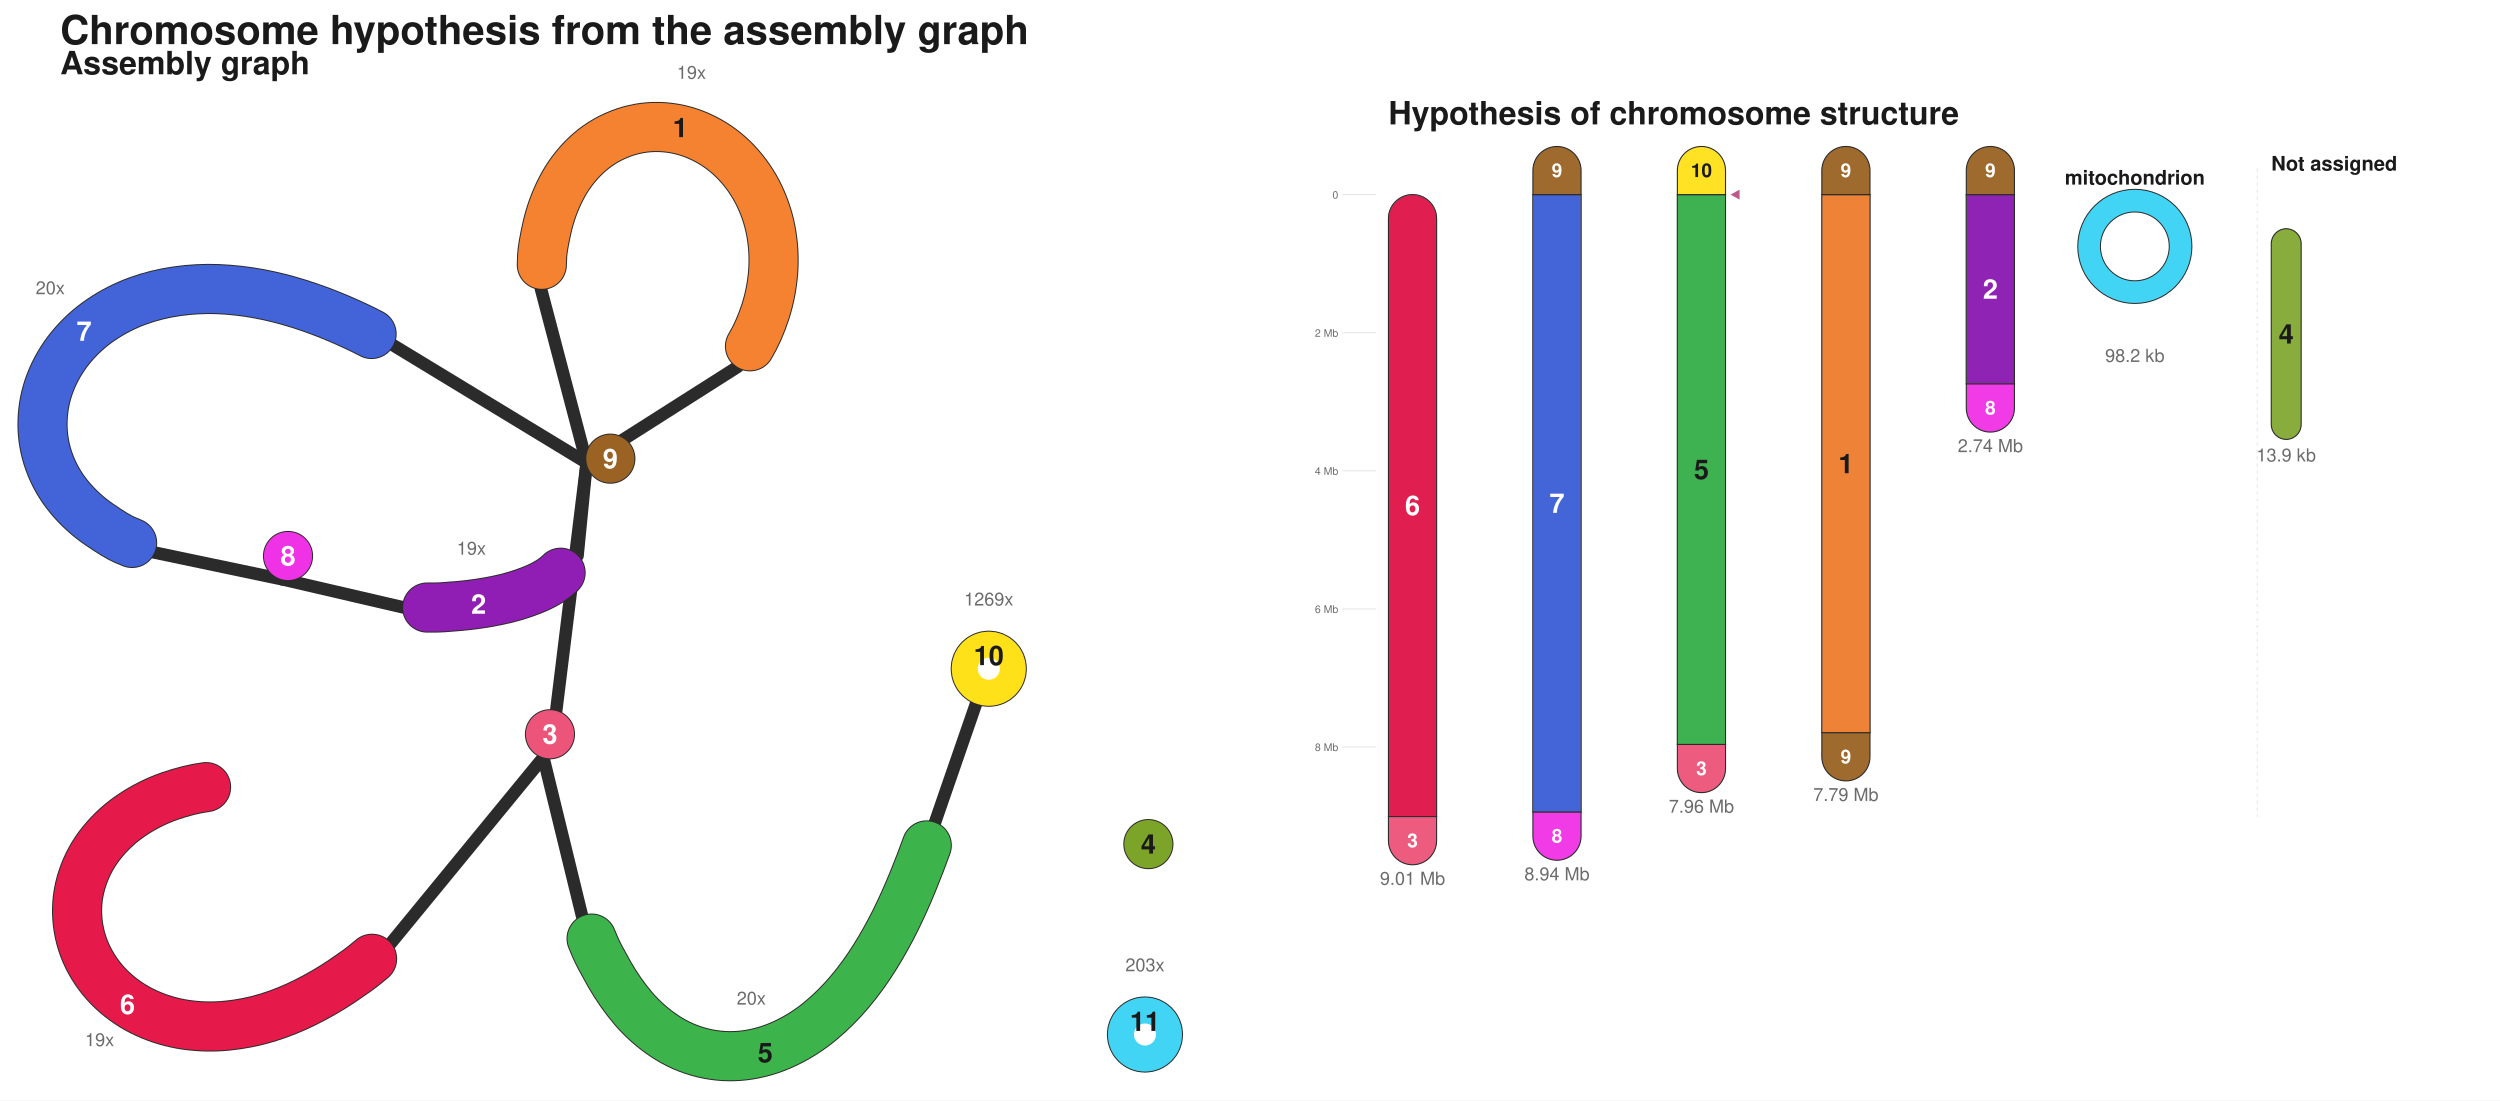
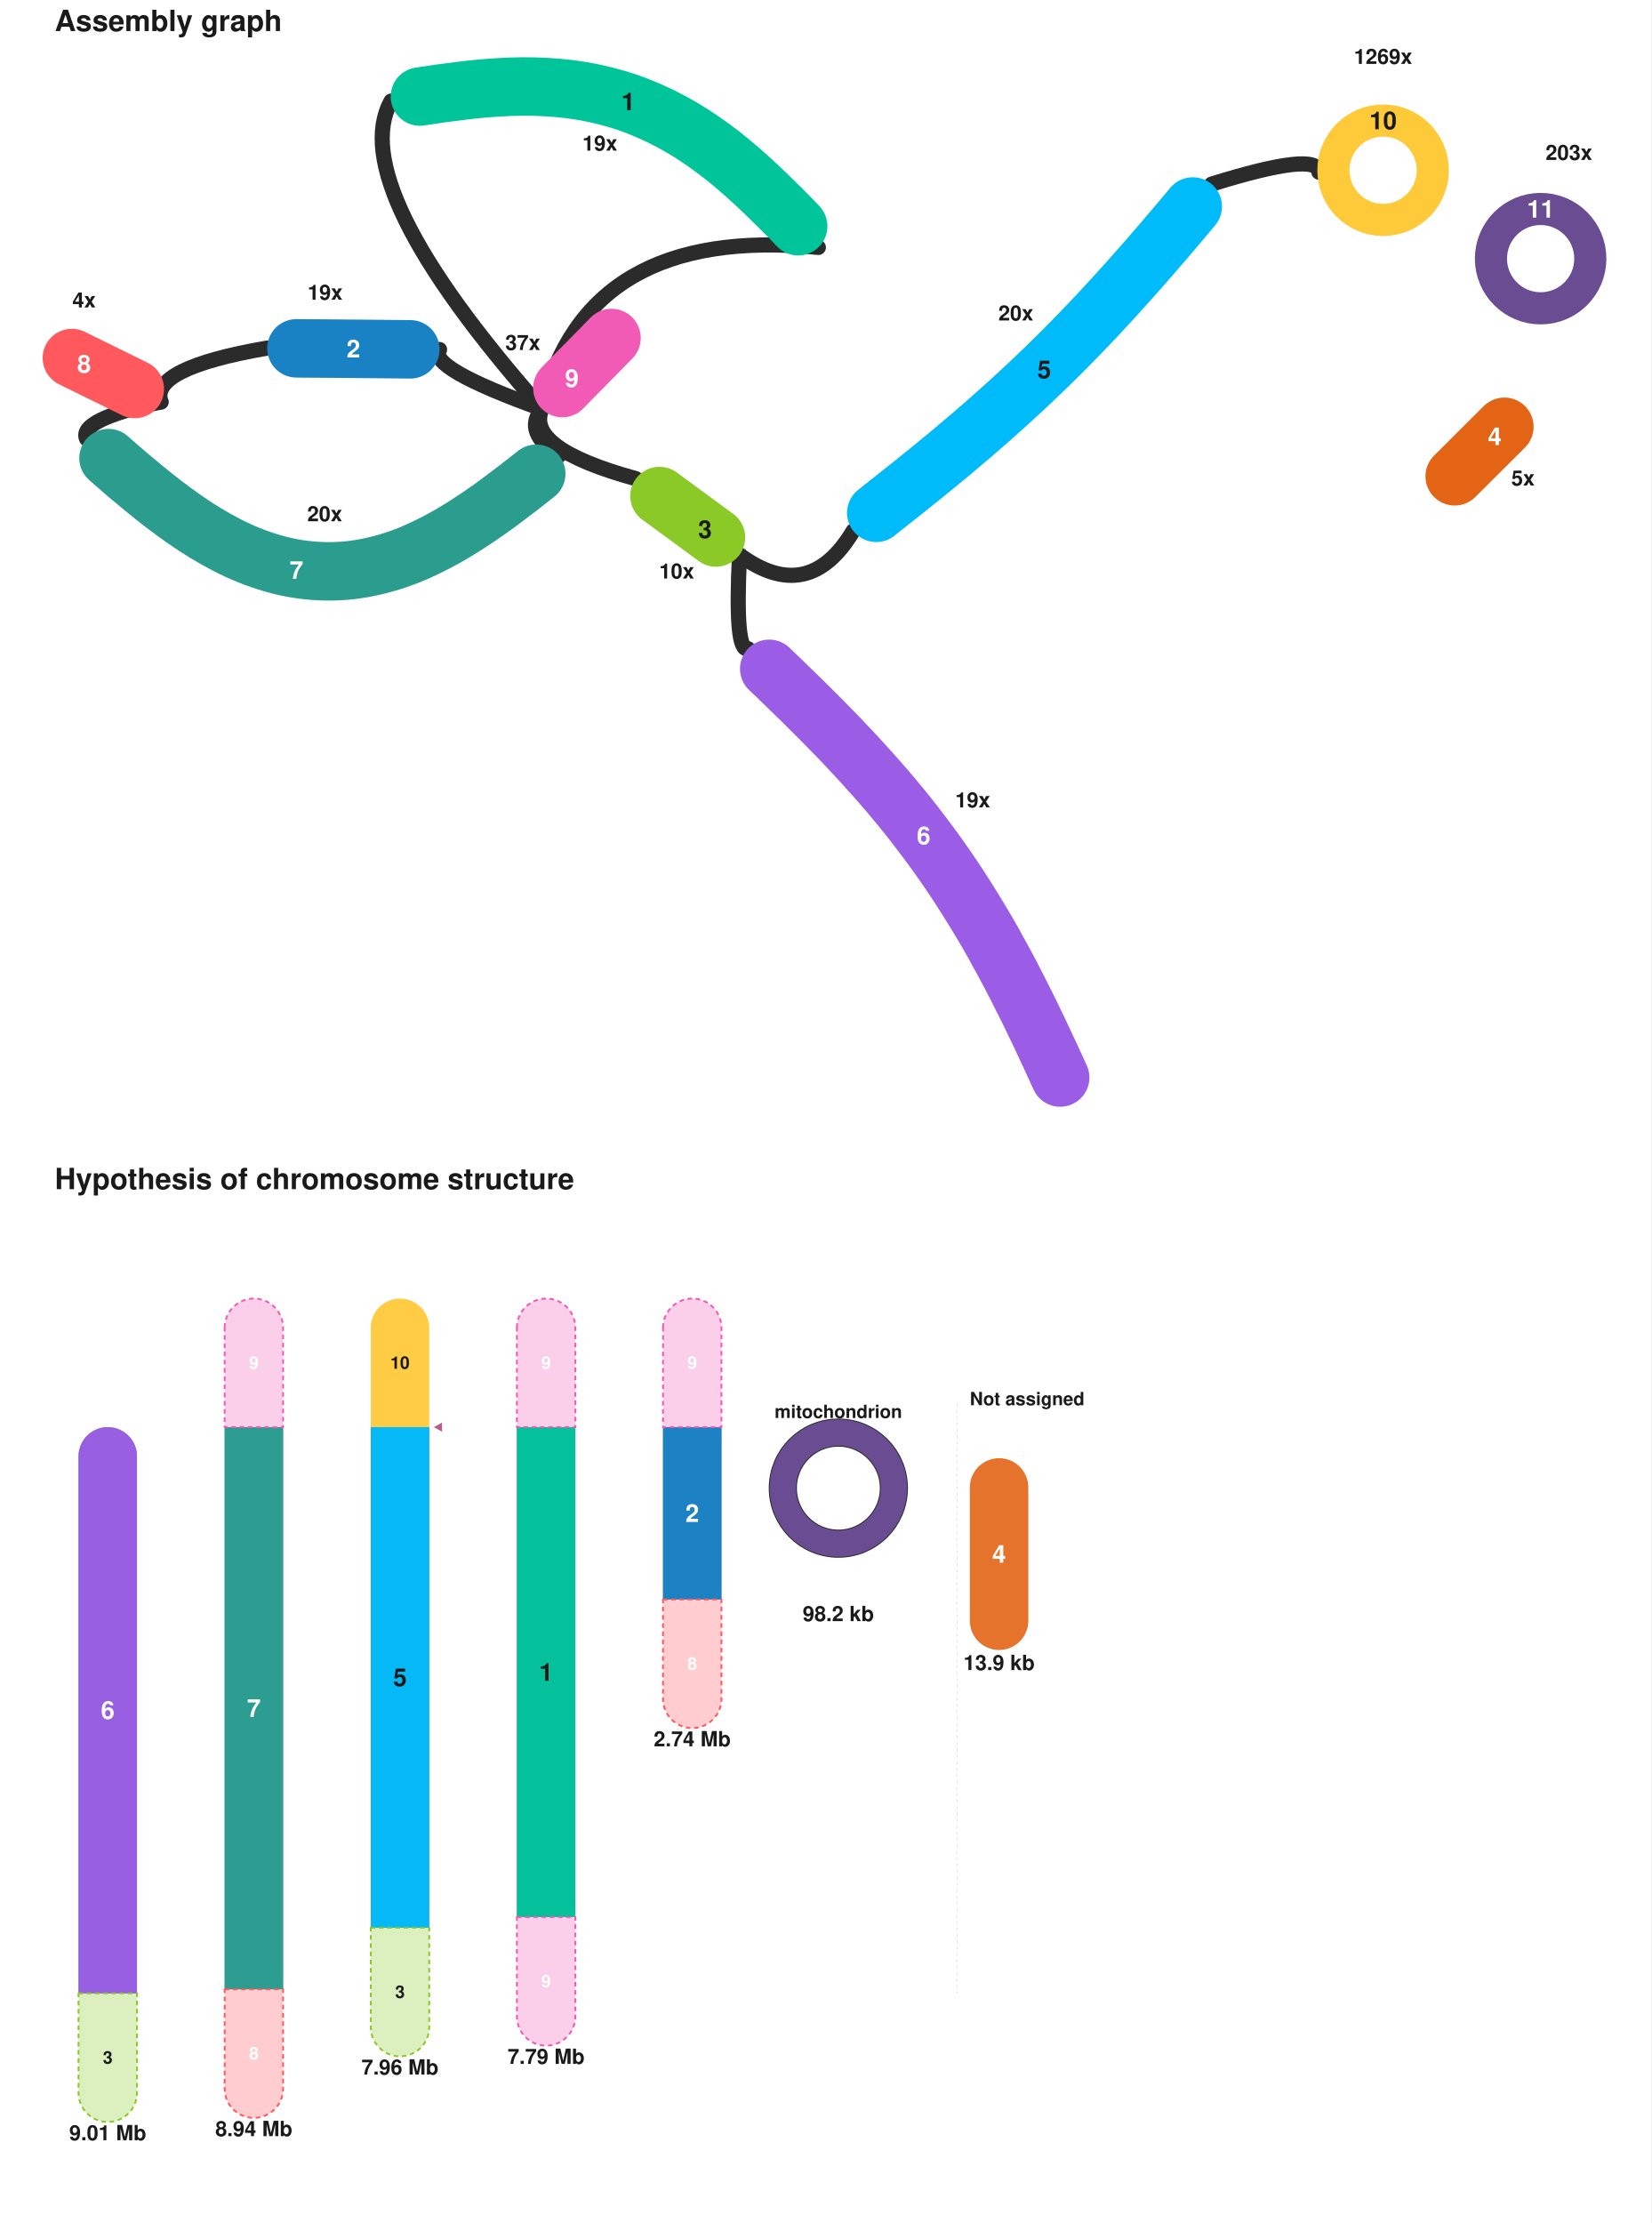
- <svg xmlns="http://www.w3.org/2000/svg" width="2492" height="1097" viewBox="0 0 2492 1097" font-family="Helvetica, Arial, sans-serif">
+ <svg xmlns="http://www.w3.org/2000/svg" width="1808" height="2434" viewBox="0 0 1808 2434" font-family="Helvetica, Arial, sans-serif">
  <rect width="100%" height="100%" fill="#ffffff" />
-   <text x="60" y="44" font-size="40" font-weight="600" fill="#1a1a1a">Chromosome hypothesis from the assembly graph</text>
-   <text x="60" y="74" font-size="32" font-weight="600" fill="#1a1a1a">Assembly graph</text>
-   <g transform="translate(0.0,84.0)">
+   <text x="60" y="34" font-size="32" font-weight="600" fill="#1a1a1a">Assembly graph</text>
+   <g transform="translate(0.0,44.0)">
    <g id="layer-links" fill="none" stroke="#2b2b2b" stroke-linecap="round">
-       <line x1="539.2" y1="203.9" x2="584.8" y2="377.3" stroke-width="12.5" />
-       <line x1="735.2" y1="281.7" x2="584.8" y2="377.3" stroke-width="12.5" />
-       <line x1="401.8" y1="521.4" x2="282.0" y2="493.6" stroke-width="12.5" />
-       <line x1="575.7" y1="469.9" x2="584.8" y2="377.3" stroke-width="12.5" />
-       <line x1="541.6" y1="671.0" x2="580.3" y2="829.5" stroke-width="12.5" />
-       <line x1="541.6" y1="671.0" x2="389.4" y2="856.4" stroke-width="12.5" />
-       <line x1="554.4" y1="624.7" x2="584.8" y2="377.3" stroke-width="12.5" />
-       <line x1="931.9" y1="736.1" x2="977.2" y2="605.1" stroke-width="12.5" />
-       <line x1="153.7" y1="466.7" x2="282.0" y2="493.6" stroke-width="12.5" />
-       <line x1="391.7" y1="260.0" x2="584.8" y2="377.3" stroke-width="12.5" />
+       <path d="M 896.1 226.9 Q 640.9 202.1 593.4 403.7" stroke-width="16.6" />
+       <path d="M 428.2 66.7 Q 377.4 159.0 593.4 403.7" stroke-width="16.6" />
+       <path d="M 292.6 337.1 Q 163.1 359.5 176.3 396.1" stroke-width="16.6" />
+       <path d="M 481.3 338.7 Q 467.3 358.4 593.4 403.7" stroke-width="16.6" />
+       <path d="M 809.8 563.5 Q 885.4 619.0 934.3 537.2" stroke-width="16.6" />
+       <path d="M 809.8 563.5 Q 804.4 670.7 819.1 666.3" stroke-width="16.6" />
+       <path d="M 696.3 480.1 Q 574.5 446.7 593.4 403.7" stroke-width="16.6" />
+       <path d="M 1326.7 157.6 Q 1443.2 121.3 1444.2 144.5" stroke-width="16.6" />
+       <path d="M 94.8 436.4 Q 85.5 415.4 176.3 396.1" stroke-width="16.6" />
+       <path d="M 612.2 454.7 Q 572.9 429.3 593.4 403.7" stroke-width="16.6" />
    </g>
    <g id="layer-segments" fill="none">
-       <path d="M 205.4 700.6 Q 188.2 702.9 168.7 709.7 Q 149.2 716.6 132.0 728.1 Q 114.8 739.5 101.8 755.5 Q 88.7 771.6 82.2 791.2 Q 75.6 810.8 77.1 831.4 Q 78.6 852.0 87.7 870.5 Q 96.9 889.0 112.0 903.2 Q 127.1 917.3 145.9 925.9 Q 164.7 934.5 185.2 937.5 Q 205.6 940.4 226.2 938.4 Q 246.7 936.4 266.5 930.4 Q 286.2 924.3 304.7 915.0 Q 323.2 905.8 340.4 894.3 Q 357.5 882.8 364.2 877.2 L 370.9 871.7" stroke="#2b2b2b" stroke-width="50.0" stroke-linecap="round" stroke-linejoin="round" />
-       <path d="M 205.4 700.6 Q 188.2 702.9 168.7 709.7 Q 149.2 716.6 132.0 728.1 Q 114.8 739.5 101.8 755.5 Q 88.7 771.6 82.2 791.2 Q 75.6 810.8 77.1 831.4 Q 78.6 852.0 87.7 870.5 Q 96.9 889.0 112.0 903.2 Q 127.1 917.3 145.9 925.9 Q 164.7 934.5 185.2 937.5 Q 205.6 940.4 226.2 938.4 Q 246.7 936.4 266.5 930.4 Q 286.2 924.3 304.7 915.0 Q 323.2 905.8 340.4 894.3 Q 357.5 882.8 364.2 877.2 L 370.9 871.7" stroke="#e6194b" stroke-width="48.0" stroke-linecap="round" stroke-linejoin="round" />
-       <path d="M 370.4 248.9 Q 355.3 241.0 336.4 233.0 Q 317.5 225.0 297.9 218.8 Q 278.3 212.6 258.1 208.8 Q 238.0 205.1 217.5 204.2 Q 197.0 203.4 176.6 206.3 Q 156.3 209.1 137.0 216.1 Q 117.7 223.2 100.8 234.7 Q 83.8 246.2 70.7 262.1 Q 57.7 277.9 50.2 297.0 Q 42.8 316.1 42.4 336.7 Q 42.0 357.2 49.0 376.5 Q 56.0 395.8 69.1 411.6 Q 82.2 427.4 99.1 438.9 Q 116.0 450.5 123.8 453.9 L 131.7 457.2" stroke="#2b2b2b" stroke-width="50.0" stroke-linecap="round" stroke-linejoin="round" />
-       <path d="M 370.4 248.9 Q 355.3 241.0 336.4 233.0 Q 317.5 225.0 297.9 218.8 Q 278.3 212.6 258.1 208.8 Q 238.0 205.1 217.5 204.2 Q 197.0 203.4 176.6 206.3 Q 156.3 209.1 137.0 216.1 Q 117.7 223.2 100.8 234.7 Q 83.8 246.2 70.7 262.1 Q 57.7 277.9 50.2 297.0 Q 42.8 316.1 42.4 336.7 Q 42.0 357.2 49.0 376.5 Q 56.0 395.8 69.1 411.6 Q 82.2 427.4 99.1 438.9 Q 116.0 450.5 123.8 453.9 L 131.7 457.2" stroke="#4363d8" stroke-width="48.0" stroke-linecap="round" stroke-linejoin="round" />
-       <path d="M 923.8 758.7 Q 917.7 775.8 909.7 795.3 Q 901.7 814.9 892.4 833.7 Q 883.0 852.6 871.8 870.5 Q 860.6 888.4 847.1 904.5 Q 833.5 920.7 817.3 934.1 Q 801.0 947.5 781.9 956.4 Q 762.8 965.4 741.9 968.0 Q 721.0 970.5 700.5 965.5 Q 680.0 960.5 662.5 948.8 Q 644.9 937.1 631.2 921.1 Q 617.6 905.0 607.2 886.7 Q 596.8 868.4 593.2 860.0 L 589.7 851.6" stroke="#2b2b2b" stroke-width="50.0" stroke-linecap="round" stroke-linejoin="round" />
-       <path d="M 923.8 758.7 Q 917.7 775.8 909.7 795.3 Q 901.7 814.9 892.4 833.7 Q 883.0 852.6 871.8 870.5 Q 860.6 888.4 847.1 904.5 Q 833.5 920.7 817.3 934.1 Q 801.0 947.5 781.9 956.4 Q 762.8 965.4 741.9 968.0 Q 721.0 970.5 700.5 965.5 Q 680.0 960.5 662.5 948.8 Q 644.9 937.1 631.2 921.1 Q 617.6 905.0 607.2 886.7 Q 596.8 868.4 593.2 860.0 L 589.7 851.6" stroke="#3cb44b" stroke-width="48.0" stroke-linecap="round" stroke-linejoin="round" />
-       <path d="M 747.6 261.2 Q 756.5 246.4 762.9 226.8 Q 769.2 207.2 770.7 186.6 Q 772.2 166.0 768.3 145.7 Q 764.4 125.5 754.9 107.2 Q 745.3 88.9 730.6 74.5 Q 715.8 60.1 696.9 51.7 Q 678.1 43.3 657.5 42.6 Q 636.8 42.0 617.7 49.6 Q 598.5 57.1 583.6 71.4 Q 568.7 85.7 559.3 104.1 Q 549.9 122.4 545.3 142.6 Q 540.8 162.7 540.4 171.3 L 540.1 179.9" stroke="#2b2b2b" stroke-width="50.0" stroke-linecap="round" stroke-linejoin="round" />
-       <path d="M 747.6 261.2 Q 756.5 246.4 762.9 226.8 Q 769.2 207.2 770.7 186.6 Q 772.2 166.0 768.3 145.7 Q 764.4 125.5 754.9 107.2 Q 745.3 88.9 730.6 74.5 Q 715.8 60.1 696.9 51.7 Q 678.1 43.3 657.5 42.6 Q 636.8 42.0 617.7 49.6 Q 598.5 57.1 583.6 71.4 Q 568.7 85.7 559.3 104.1 Q 549.9 122.4 545.3 142.6 Q 540.8 162.7 540.4 171.3 L 540.1 179.9" stroke="#f58231" stroke-width="48.0" stroke-linecap="round" stroke-linejoin="round" />
-       <path d="M 558.8 486.9 Q 549.1 496.6 531.6 503.7 Q 514.1 510.8 495.6 514.5 Q 477.1 518.3 458.3 520.0 Q 439.5 521.7 432.6 521.6 L 425.8 521.6" stroke="#2b2b2b" stroke-width="50.0" stroke-linecap="round" stroke-linejoin="round" />
-       <path d="M 558.8 486.9 Q 549.1 496.6 531.6 503.7 Q 514.1 510.8 495.6 514.5 Q 477.1 518.3 458.3 520.0 Q 439.5 521.7 432.6 521.6 L 425.8 521.6" stroke="#911eb4" stroke-width="48.0" stroke-linecap="round" stroke-linejoin="round" />
-       <circle cx="1141.3" cy="947.2" r="13.0" stroke="#2b2b2b" stroke-width="50.0" />
-       <circle cx="1141.3" cy="947.2" r="13.0" stroke="#42d4f4" stroke-width="48.0" />
-       <path d="M 287.1 470.2 Q 287.1 470.2 287.1 470.2 L 287.1 470.2" stroke="#2b2b2b" stroke-width="50.0" stroke-linecap="round" stroke-linejoin="round" />
-       <path d="M 287.1 470.2 Q 287.1 470.2 287.1 470.2 L 287.1 470.2" stroke="#f032e6" stroke-width="48.0" stroke-linecap="round" stroke-linejoin="round" />
-       <path d="M 608.4 373.2 Q 608.4 373.2 608.4 373.2 L 608.4 373.2" stroke="#2b2b2b" stroke-width="50.0" stroke-linecap="round" stroke-linejoin="round" />
-       <path d="M 608.4 373.2 Q 608.4 373.2 608.4 373.2 L 608.4 373.2" stroke="#9a6324" stroke-width="48.0" stroke-linecap="round" stroke-linejoin="round" />
-       <path d="M 1144.7 757.4 L 1144.7 757.4" stroke="#2b2b2b" stroke-width="50.0" stroke-linecap="round" stroke-linejoin="round" />
-       <path d="M 1144.7 757.4 L 1144.7 757.4" stroke="#7ba428" stroke-width="48.0" stroke-linecap="round" stroke-linejoin="round" />
-       <circle cx="985.6" cy="582.6" r="13.0" stroke="#2b2b2b" stroke-width="50.0" />
-       <circle cx="985.6" cy="582.6" r="13.0" stroke="#ffe119" stroke-width="48.0" />
-       <path d="M 548.2 647.9 L 548.2 647.9" stroke="#2b2b2b" stroke-width="50.0" stroke-linecap="round" stroke-linejoin="round" />
-       <path d="M 548.2 647.9 L 548.2 647.9" stroke="#ec5479" stroke-width="48.0" stroke-linecap="round" stroke-linejoin="round" />
+       <path d="M 1160.9 1135.8 Q 1150.9 1113.7 1138.9 1088.3 Q 1126.9 1062.9 1114.1 1037.9 Q 1101.4 1012.9 1087.7 988.5 Q 1073.9 964.1 1058.9 940.4 Q 1044.0 916.6 1027.7 893.8 Q 1011.4 871.0 993.9 849.0 Q 976.4 827.1 957.7 806.1 Q 939.1 785.1 919.6 764.8 Q 900.1 744.6 880.0 724.8 Q 859.9 705.1 851.1 696.7 L 842.3 688.3" stroke="#9B5DE5" stroke-width="64.0" stroke-linecap="round" stroke-linejoin="round" />
+       <path d="M 587.2 474.7 Q 569.4 489.0 547.6 505.2 Q 525.8 521.4 502.9 535.6 Q 480.0 549.8 455.5 560.6 Q 430.9 571.4 404.6 576.9 Q 378.4 582.5 351.5 581.4 Q 324.6 580.4 298.6 572.8 Q 272.7 565.3 248.5 552.8 Q 224.4 540.3 201.9 524.5 Q 179.5 508.8 158.1 491.1 Q 136.7 473.5 127.8 465.5 L 118.8 457.6" stroke="#2A9D8F" stroke-width="64.0" stroke-linecap="round" stroke-linejoin="round" />
+       <path d="M 1306.1 182.1 Q 1291.5 199.6 1273.7 220.4 Q 1255.9 241.2 1237.7 261.6 Q 1219.5 282.0 1200.8 302.0 Q 1182.1 321.9 1162.7 341.3 Q 1143.4 360.6 1123.4 379.3 Q 1103.4 398.0 1082.8 416.1 Q 1062.3 434.1 1041.2 451.7 Q 1020.2 469.2 998.8 486.3 Q 977.4 503.4 968.4 510.4 L 959.5 517.5" stroke="#00BBF9" stroke-width="64.0" stroke-linecap="round" stroke-linejoin="round" />
+       <path d="M 459.8 61.7 Q 480.4 58.4 506.6 55.2 Q 532.7 52.0 558.9 51.0 Q 585.0 50.0 611.1 52.3 Q 637.2 54.5 662.5 60.9 Q 687.9 67.2 711.9 77.9 Q 735.9 88.5 758.1 102.7 Q 780.2 117.0 800.6 133.9 Q 820.9 150.9 840.0 169.5 Q 859.1 188.1 866.6 195.9 L 874.0 203.7" stroke="#00C49A" stroke-width="64.0" stroke-linecap="round" stroke-linejoin="round" />
+       <path d="M 449.3 338.5 Q 434.1 338.3 410.5 338.1 Q 387.0 337.9 363.4 337.7 Q 339.8 337.5 332.2 337.5 L 324.6 337.4" stroke="#1982C4" stroke-width="64.0" stroke-linecap="round" stroke-linejoin="round" />
+       <circle cx="1687.0" cy="239.2" r="54.4" stroke="#6A4C93" stroke-width="35.2" />
+       <path d="M 147.6 381.9 Q 134.2 375.3 113.2 365.0 Q 92.1 354.6 85.4 351.3 L 78.7 348.0" stroke="#FF595E" stroke-width="64.0" stroke-linecap="round" stroke-linejoin="round" />
+       <path d="M 669.6 326.1 Q 659.1 336.7 642.7 353.5 Q 626.2 370.2 621.0 375.5 L 615.8 380.9" stroke="#F15BB5" stroke-width="64.0" stroke-linecap="round" stroke-linejoin="round" />
+       <path d="M 1592.9 477.5 Q 1603.5 467.0 1620.1 450.4 Q 1636.7 433.9 1642.0 428.6 L 1647.3 423.3" stroke="#E36414" stroke-width="64.0" stroke-linecap="round" stroke-linejoin="round" />
+       <circle cx="1514.5" cy="142.4" r="54.4" stroke="#FFCA3A" stroke-width="35.2" />
+       <path d="M 722.1 499.1 Q 734.2 507.9 753.1 521.8 Q 772.0 535.7 778.0 540.1 L 784.0 544.5" stroke="#8AC926" stroke-width="64.0" stroke-linecap="round" stroke-linejoin="round" />
    </g>
    <g id="layer-labels" fill="#1a1a1a">
-       <text x="678.1" y="52.7" text-anchor="middle" font-size="27" font-weight="700" fill="#1a1a1a">1</text>
-       <text x="689.2" y="-5.4" text-anchor="middle" font-size="18" fill="#6b6b6b">19x</text>
-       <text x="985.6" y="579.0" text-anchor="middle" font-size="27" font-weight="700" fill="#1a1a1a">10</text>
-       <text x="985.6" y="519.6" text-anchor="middle" font-size="18" fill="#6b6b6b">1269x</text>
-       <text x="1141.3" y="943.6" text-anchor="middle" font-size="27" font-weight="700" fill="#1a1a1a">11</text>
-       <text x="1141.3" y="884.2" text-anchor="middle" font-size="18" fill="#6b6b6b">203x</text>
-       <text x="477.1" y="527.8" text-anchor="middle" font-size="27" font-weight="700" fill="#ffffff">2</text>
-       <text x="469.9" y="468.9" text-anchor="middle" font-size="18" fill="#6b6b6b">19x</text>
-       <text x="548.2" y="657.3" text-anchor="middle" font-size="27" font-weight="700" fill="#ffffff">3</text>
-       <text x="1144.7" y="766.9" text-anchor="middle" font-size="27" font-weight="700" fill="#1a1a1a">4</text>
-       <text x="762.8" y="974.8" text-anchor="middle" font-size="27" font-weight="700" fill="#1a1a1a">5</text>
-       <text x="748.9" y="917.4" text-anchor="middle" font-size="18" fill="#6b6b6b">20x</text>
-       <text x="127.1" y="926.7" text-anchor="middle" font-size="27" font-weight="700" fill="#ffffff">6</text>
-       <text x="99.3" y="958.8" text-anchor="middle" font-size="18" fill="#6b6b6b">19x</text>
-       <text x="83.8" y="255.7" text-anchor="middle" font-size="27" font-weight="700" fill="#ffffff">7</text>
-       <text x="50.1" y="209.3" text-anchor="middle" font-size="18" fill="#6b6b6b">20x</text>
-       <text x="287.1" y="479.6" text-anchor="middle" font-size="27" font-weight="700" fill="#ffffff">8</text>
-       <text x="608.4" y="382.7" text-anchor="middle" font-size="27" font-weight="700" fill="#ffffff">9</text>
+       <text x="687.9" y="76.7" text-anchor="middle" font-size="27" font-weight="700" fill="#1a1a1a">1</text>
+       <text x="656.9" y="120.9" text-anchor="middle" font-size="23" font-weight="600" fill="#1a1a1a">19x</text>
+       <text x="1514.5" y="97.5" text-anchor="middle" font-size="27" font-weight="700" fill="#1a1a1a">10</text>
+       <text x="1514.5" y="26.0" text-anchor="middle" font-size="23" font-weight="600" fill="#1a1a1a">1269x</text>
+       <text x="1687.0" y="194.3" text-anchor="middle" font-size="27" font-weight="700" fill="#ffffff">11</text>
+       <text x="1718.0" y="131.1" text-anchor="middle" font-size="23" font-weight="600" fill="#1a1a1a">203x</text>
+       <text x="387.0" y="347.4" text-anchor="middle" font-size="27" font-weight="700" fill="#ffffff">2</text>
+       <text x="356.0" y="284.2" text-anchor="middle" font-size="23" font-weight="600" fill="#1a1a1a">19x</text>
+       <text x="772.0" y="545.1" text-anchor="middle" font-size="27" font-weight="700" fill="#1a1a1a">3</text>
+       <text x="741.0" y="589.4" text-anchor="middle" font-size="23" font-weight="600" fill="#1a1a1a">10x</text>
+       <text x="1636.7" y="443.3" text-anchor="middle" font-size="27" font-weight="700" fill="#ffffff">4</text>
+       <text x="1667.7" y="487.6" text-anchor="middle" font-size="23" font-weight="600" fill="#1a1a1a">5x</text>
+       <text x="1143.4" y="370.1" text-anchor="middle" font-size="27" font-weight="700" fill="#1a1a1a">5</text>
+       <text x="1112.4" y="306.9" text-anchor="middle" font-size="23" font-weight="600" fill="#1a1a1a">20x</text>
+       <text x="1011.4" y="880.4" text-anchor="middle" font-size="27" font-weight="700" fill="#ffffff">6</text>
+       <text x="1065.1" y="840.0" text-anchor="middle" font-size="23" font-weight="600" fill="#1a1a1a">19x</text>
+       <text x="324.6" y="589.8" text-anchor="middle" font-size="27" font-weight="700" fill="#ffffff">7</text>
+       <text x="355.6" y="526.7" text-anchor="middle" font-size="23" font-weight="600" fill="#1a1a1a">20x</text>
+       <text x="92.1" y="364.0" text-anchor="middle" font-size="27" font-weight="700" fill="#ffffff">8</text>
+       <text x="92.1" y="292.6" text-anchor="middle" font-size="23" font-weight="600" fill="#1a1a1a">4x</text>
+       <text x="626.2" y="379.7" text-anchor="middle" font-size="27" font-weight="700" fill="#ffffff">9</text>
+       <text x="572.5" y="339.2" text-anchor="middle" font-size="23" font-weight="600" fill="#1a1a1a">37x</text>
    </g>
  </g>
-   <g transform="translate(1298.0,84.0)">
+   <g transform="translate(0.0,1311.8)">
    <defs>
      <pattern id="nts" width="6" height="6" patternUnits="userSpaceOnUse" patternTransform="rotate(45)">
        <rect width="6" height="6" fill="#ffffff" fill-opacity="0" />
        <line x1="0" y1="0" x2="0" y2="6" stroke="#ffffff" stroke-width="2" stroke-opacity="0.55" />
      </pattern>
    </defs>
-     <text x="86" y="40" font-size="32" font-weight="600" fill="#1a1a1a">Hypothesis of chromosome structure</text>
-     <g id="ruler" stroke="#e3e3e3">
-       <line x1="40" y1="110.0" x2="74" y2="110.0" />
-       <text x="36" y="114.0" font-size="10.5" text-anchor="end" fill="#6b6b6b" stroke="none">0</text>
-       <line x1="40" y1="247.7" x2="74" y2="247.7" />
-       <text x="36" y="251.7" font-size="10.5" text-anchor="end" fill="#6b6b6b" stroke="none">2 Mb</text>
-       <line x1="40" y1="385.3" x2="74" y2="385.3" />
-       <text x="36" y="389.3" font-size="10.5" text-anchor="end" fill="#6b6b6b" stroke="none">4 Mb</text>
-       <line x1="40" y1="523.0" x2="74" y2="523.0" />
-       <text x="36" y="527.0" font-size="10.5" text-anchor="end" fill="#6b6b6b" stroke="none">6 Mb</text>
-       <line x1="40" y1="660.6" x2="74" y2="660.6" />
-       <text x="36" y="664.6" font-size="10.5" text-anchor="end" fill="#6b6b6b" stroke="none">8 Mb</text>
-     </g>
+     <text x="86" y="40" font-size="32" font-weight="600" fill="#1a1a1a" />
    <g id="layer-tangles">
-       <path d="M 427.0 110.0 l 9 -5 l 0 10 z" fill="#b5487f" fill-opacity="0.9" />
+       <path d="M 475.0 250.8 l 9 -5 l 0 10 z" fill="#b5487f" fill-opacity="0.9" />
    </g>
    <g id="layer-chromosomes">
-       <path d="M 86.0 134.0 A 24.0 24.0 0 0 1 110.0 110.0 L 110.0 110.0 A 24.0 24.0 0 0 1 134.0 134.0 L 134.0 730.0 L 134.0 730.0 L 86.0 730.0 Z" fill="#4c72b0" fill-opacity="0.82" stroke="#2b2b2b" stroke-width="0.9" />
+       <path d="M 86.0 282.8 A 32.0 32.0 0 0 1 118.0 250.8 L 118.0 250.8 A 32.0 32.0 0 0 1 150.0 282.8 L 150.0 870.8 L 150.0 870.8 L 86.0 870.8 Z" fill="#4c72b0" fill-opacity="0.82" stroke="none" />
      <g class="blocks">
-         <path d="M 86.0 134.0 A 24.0 24.0 0 0 1 110.0 110.0 L 110.0 110.0 A 24.0 24.0 0 0 1 134.0 134.0 L 134.0 730.0 L 134.0 730.0 L 86.0 730.0 Z" fill="#e6194b" fill-opacity="0.95" stroke="#ffffff" stroke-width="0.6" />
-         <text x="110.0" y="429.4" font-size="27" text-anchor="middle" fill="#ffffff" font-weight="700">6</text>
+         <path d="M 86.0 282.8 A 32.0 32.0 0 0 1 118.0 250.8 L 118.0 250.8 A 32.0 32.0 0 0 1 150.0 282.8 L 150.0 870.8 L 150.0 870.8 L 86.0 870.8 Z" fill="#9B5DE5" fill-opacity="0.95" stroke="none" />
+         <text x="118.0" y="570.2" font-size="27" text-anchor="middle" fill="#ffffff" font-weight="700">6</text>
      </g>
-       <path d="M 86.0 134.0 A 24.0 24.0 0 0 1 110.0 110.0 L 110.0 110.0 A 24.0 24.0 0 0 1 134.0 134.0 L 134.0 730.0 L 134.0 730.0 L 86.0 730.0 Z" fill="none" stroke="#2b2b2b" stroke-width="1.1" />
-       <path d="M 86.0 730.0 L 86.0 730.0 L 134.0 730.0 L 134.0 754.0 A 24.0 24.0 0 0 1 110.0 778.0 L 110.0 778.0 A 24.0 24.0 0 0 1 86.0 754.0 Z" fill="#ec5479" fill-opacity="0.95" stroke="#2b2b2b" stroke-width="1.1" />
-       <text x="110.0" y="760.5" font-size="19" text-anchor="middle" fill="#ffffff" font-weight="700">3</text>
-       <text x="110.0" y="798.0" font-size="18" text-anchor="middle" fill="#6b6b6b">9.01 Mb</text>
-       <path d="M 230.0 110.0 L 230.0 110.0 L 278.0 110.0 L 278.0 725.5 L 278.0 725.5 L 230.0 725.5 Z" fill="#4c72b0" fill-opacity="0.82" stroke="#2b2b2b" stroke-width="0.9" />
+       <path d="M 86.0 282.8 A 32.0 32.0 0 0 1 118.0 250.8 L 118.0 250.8 A 32.0 32.0 0 0 1 150.0 282.8 L 150.0 870.8 L 150.0 870.8 L 86.0 870.8 Z" fill="none" stroke="none" />
+       <path d="M 86.0 870.8 L 86.0 870.8 L 150.0 870.8 L 150.0 979.6 A 32.0 32.0 0 0 1 118.0 1011.6 L 118.0 1011.6 A 32.0 32.0 0 0 1 86.0 979.6 Z" fill="#8AC926" fill-opacity="0.30" stroke="#8AC926" stroke-width="2" stroke-dasharray="5 4" />
+       <text x="118.0" y="947.7" font-size="19" text-anchor="middle" fill="#1a1a1a" font-weight="700">3</text>
+       <text x="118.0" y="1031.6" font-size="23" font-weight="600" text-anchor="middle" fill="#1a1a1a">9.01 Mb</text>
+       <path d="M 246.0 250.8 L 246.0 250.8 L 310.0 250.8 L 310.0 866.3 L 310.0 866.3 L 246.0 866.3 Z" fill="#4c72b0" fill-opacity="0.82" stroke="none" />
      <g class="blocks">
-         <path d="M 230.0 110.0 L 230.0 110.0 L 278.0 110.0 L 278.0 725.5 L 278.0 725.5 L 230.0 725.5 Z" fill="#4363d8" fill-opacity="0.95" stroke="#ffffff" stroke-width="0.6" />
-         <text x="254.0" y="427.2" font-size="27" text-anchor="middle" fill="#ffffff" font-weight="700">7</text>
+         <path d="M 246.0 250.8 L 246.0 250.8 L 310.0 250.8 L 310.0 866.3 L 310.0 866.3 L 246.0 866.3 Z" fill="#2A9D8F" fill-opacity="0.95" stroke="none" />
+         <text x="278.0" y="568.0" font-size="27" text-anchor="middle" fill="#ffffff" font-weight="700">7</text>
      </g>
-       <path d="M 230.0 110.0 L 230.0 110.0 L 278.0 110.0 L 278.0 725.5 L 278.0 725.5 L 230.0 725.5 Z" fill="none" stroke="#2b2b2b" stroke-width="1.1" />
-       <path d="M 230.0 725.5 L 230.0 725.5 L 278.0 725.5 L 278.0 749.5 A 24.0 24.0 0 0 1 254.0 773.5 L 254.0 773.5 A 24.0 24.0 0 0 1 230.0 749.5 Z" fill="#f032e6" fill-opacity="0.95" stroke="#2b2b2b" stroke-width="1.1" />
-       <text x="254.0" y="755.9" font-size="19" text-anchor="middle" fill="#ffffff" font-weight="700">8</text>
-       <path d="M 230.0 86.0 A 24.0 24.0 0 0 1 254.0 62.0 L 254.0 62.0 A 24.0 24.0 0 0 1 278.0 86.0 L 278.0 110.0 L 278.0 110.0 L 230.0 110.0 Z" fill="#9a6324" fill-opacity="0.95" stroke="#2b2b2b" stroke-width="1.1" />
-       <text x="254.0" y="92.5" font-size="19" text-anchor="middle" fill="#ffffff" font-weight="700">9</text>
-       <text x="254.0" y="793.5" font-size="18" text-anchor="middle" fill="#6b6b6b">8.94 Mb</text>
-       <path d="M 374.0 110.0 L 374.0 110.0 L 422.0 110.0 L 422.0 658.1 L 422.0 658.1 L 374.0 658.1 Z" fill="#4c72b0" fill-opacity="0.82" stroke="#2b2b2b" stroke-width="0.9" />
+       <path d="M 246.0 250.8 L 246.0 250.8 L 310.0 250.8 L 310.0 866.3 L 310.0 866.3 L 246.0 866.3 Z" fill="none" stroke="none" />
+       <path d="M 246.0 866.3 L 246.0 866.3 L 310.0 866.3 L 310.0 975.1 A 32.0 32.0 0 0 1 278.0 1007.1 L 278.0 1007.1 A 32.0 32.0 0 0 1 246.0 975.1 Z" fill="#FF595E" fill-opacity="0.30" stroke="#FF595E" stroke-width="2" stroke-dasharray="5 4" />
+       <text x="278.0" y="943.1" font-size="19" text-anchor="middle" fill="#ffffff" font-weight="700">8</text>
+       <path d="M 246.0 142.0 A 32.0 32.0 0 0 1 278.0 110.0 L 278.0 110.0 A 32.0 32.0 0 0 1 310.0 142.0 L 310.0 250.8 L 310.0 250.8 L 246.0 250.8 Z" fill="#F15BB5" fill-opacity="0.30" stroke="#F15BB5" stroke-width="2" stroke-dasharray="5 4" />
+       <text x="278.0" y="186.9" font-size="19" text-anchor="middle" fill="#ffffff" font-weight="700">9</text>
+       <text x="278.0" y="1027.1" font-size="23" font-weight="600" text-anchor="middle" fill="#1a1a1a">8.94 Mb</text>
+       <path d="M 406.0 250.8 L 406.0 250.8 L 470.0 250.8 L 470.0 798.9 L 470.0 798.9 L 406.0 798.9 Z" fill="#4c72b0" fill-opacity="0.82" stroke="none" />
      <g class="blocks">
-         <path d="M 374.0 110.0 L 374.0 110.0 L 422.0 110.0 L 422.0 658.1 L 422.0 658.1 L 374.0 658.1 Z" fill="#3cb44b" fill-opacity="0.95" stroke="#ffffff" stroke-width="0.6" />
-         <text x="398.0" y="393.5" font-size="27" text-anchor="middle" fill="#1a1a1a" font-weight="700">5</text>
+         <path d="M 406.0 250.8 L 406.0 250.8 L 470.0 250.8 L 470.0 798.9 L 470.0 798.9 L 406.0 798.9 Z" fill="#00BBF9" fill-opacity="0.95" stroke="none" />
+         <text x="438.0" y="534.3" font-size="27" text-anchor="middle" fill="#1a1a1a" font-weight="700">5</text>
      </g>
-       <path d="M 374.0 110.0 L 374.0 110.0 L 422.0 110.0 L 422.0 658.1 L 422.0 658.1 L 374.0 658.1 Z" fill="none" stroke="#2b2b2b" stroke-width="1.1" />
-       <path d="M 374.0 658.1 L 374.0 658.1 L 422.0 658.1 L 422.0 682.1 A 24.0 24.0 0 0 1 398.0 706.1 L 398.0 706.1 A 24.0 24.0 0 0 1 374.0 682.1 Z" fill="#ec5479" fill-opacity="0.95" stroke="#2b2b2b" stroke-width="1.1" />
-       <text x="398.0" y="688.6" font-size="19" text-anchor="middle" fill="#ffffff" font-weight="700">3</text>
-       <path d="M 374.0 86.0 A 24.0 24.0 0 0 1 398.0 62.0 L 398.0 62.0 A 24.0 24.0 0 0 1 422.0 86.0 L 422.0 110.0 L 422.0 110.0 L 374.0 110.0 Z" fill="#ffe119" fill-opacity="0.95" stroke="#2b2b2b" stroke-width="1.1" />
-       <text x="398.0" y="92.5" font-size="19" text-anchor="middle" fill="#1a1a1a" font-weight="700">10</text>
-       <text x="398.0" y="726.1" font-size="18" text-anchor="middle" fill="#6b6b6b">7.96 Mb</text>
-       <path d="M 518.0 110.0 L 518.0 110.0 L 566.0 110.0 L 566.0 646.4 L 566.0 646.4 L 518.0 646.4 Z" fill="#4c72b0" fill-opacity="0.82" stroke="#2b2b2b" stroke-width="0.9" />
+       <path d="M 406.0 250.8 L 406.0 250.8 L 470.0 250.8 L 470.0 798.9 L 470.0 798.9 L 406.0 798.9 Z" fill="none" stroke="none" />
+       <path d="M 406.0 798.9 L 406.0 798.9 L 470.0 798.9 L 470.0 907.7 A 32.0 32.0 0 0 1 438.0 939.7 L 438.0 939.7 A 32.0 32.0 0 0 1 406.0 907.7 Z" fill="#8AC926" fill-opacity="0.30" stroke="#8AC926" stroke-width="2" stroke-dasharray="5 4" />
+       <text x="438.0" y="875.8" font-size="19" text-anchor="middle" fill="#1a1a1a" font-weight="700">3</text>
+       <path d="M 406.0 142.0 A 32.0 32.0 0 0 1 438.0 110.0 L 438.0 110.0 A 32.0 32.0 0 0 1 470.0 142.0 L 470.0 250.8 L 470.0 250.8 L 406.0 250.8 Z" fill="#FFCA3A" fill-opacity="0.95" stroke="none" />
+       <text x="438.0" y="186.9" font-size="19" text-anchor="middle" fill="#1a1a1a" font-weight="700">10</text>
+       <text x="438.0" y="959.7" font-size="23" font-weight="600" text-anchor="middle" fill="#1a1a1a">7.96 Mb</text>
+       <path d="M 566.0 250.8 L 566.0 250.8 L 630.0 250.8 L 630.0 787.2 L 630.0 787.2 L 566.0 787.2 Z" fill="#4c72b0" fill-opacity="0.82" stroke="none" />
      <g class="blocks">
-         <path d="M 518.0 110.0 L 518.0 110.0 L 566.0 110.0 L 566.0 646.4 L 566.0 646.4 L 518.0 646.4 Z" fill="#f58231" fill-opacity="0.95" stroke="#ffffff" stroke-width="0.6" />
-         <text x="542.0" y="387.7" font-size="27" text-anchor="middle" fill="#1a1a1a" font-weight="700">1</text>
+         <path d="M 566.0 250.8 L 566.0 250.8 L 630.0 250.8 L 630.0 787.2 L 630.0 787.2 L 566.0 787.2 Z" fill="#00C49A" fill-opacity="0.95" stroke="none" />
+         <text x="598.0" y="528.5" font-size="27" text-anchor="middle" fill="#1a1a1a" font-weight="700">1</text>
      </g>
-       <path d="M 518.0 110.0 L 518.0 110.0 L 566.0 110.0 L 566.0 646.4 L 566.0 646.4 L 518.0 646.4 Z" fill="none" stroke="#2b2b2b" stroke-width="1.1" />
-       <path d="M 518.0 646.4 L 518.0 646.4 L 566.0 646.4 L 566.0 670.4 A 24.0 24.0 0 0 1 542.0 694.4 L 542.0 694.4 A 24.0 24.0 0 0 1 518.0 670.4 Z" fill="#9a6324" fill-opacity="0.95" stroke="#2b2b2b" stroke-width="1.1" />
-       <text x="542.0" y="676.9" font-size="19" text-anchor="middle" fill="#ffffff" font-weight="700">9</text>
-       <path d="M 518.0 86.0 A 24.0 24.0 0 0 1 542.0 62.0 L 542.0 62.0 A 24.0 24.0 0 0 1 566.0 86.0 L 566.0 110.0 L 566.0 110.0 L 518.0 110.0 Z" fill="#9a6324" fill-opacity="0.95" stroke="#2b2b2b" stroke-width="1.1" />
-       <text x="542.0" y="92.5" font-size="19" text-anchor="middle" fill="#ffffff" font-weight="700">9</text>
-       <text x="542.0" y="714.4" font-size="18" text-anchor="middle" fill="#6b6b6b">7.79 Mb</text>
-       <path d="M 662.0 110.0 L 662.0 110.0 L 710.0 110.0 L 710.0 298.7 L 710.0 298.7 L 662.0 298.7 Z" fill="#4c72b0" fill-opacity="0.82" stroke="#2b2b2b" stroke-width="0.9" />
+       <path d="M 566.0 250.8 L 566.0 250.8 L 630.0 250.8 L 630.0 787.2 L 630.0 787.2 L 566.0 787.2 Z" fill="none" stroke="none" />
+       <path d="M 566.0 787.2 L 566.0 787.2 L 630.0 787.2 L 630.0 896.0 A 32.0 32.0 0 0 1 598.0 928.0 L 598.0 928.0 A 32.0 32.0 0 0 1 566.0 896.0 Z" fill="#F15BB5" fill-opacity="0.30" stroke="#F15BB5" stroke-width="2" stroke-dasharray="5 4" />
+       <text x="598.0" y="864.1" font-size="19" text-anchor="middle" fill="#ffffff" font-weight="700">9</text>
+       <path d="M 566.0 142.0 A 32.0 32.0 0 0 1 598.0 110.0 L 598.0 110.0 A 32.0 32.0 0 0 1 630.0 142.0 L 630.0 250.8 L 630.0 250.8 L 566.0 250.8 Z" fill="#F15BB5" fill-opacity="0.30" stroke="#F15BB5" stroke-width="2" stroke-dasharray="5 4" />
+       <text x="598.0" y="186.9" font-size="19" text-anchor="middle" fill="#ffffff" font-weight="700">9</text>
+       <text x="598.0" y="948.0" font-size="23" font-weight="600" text-anchor="middle" fill="#1a1a1a">7.79 Mb</text>
+       <path d="M 726.0 250.8 L 726.0 250.8 L 790.0 250.8 L 790.0 439.5 L 790.0 439.5 L 726.0 439.5 Z" fill="#4c72b0" fill-opacity="0.82" stroke="none" />
      <g class="blocks">
-         <path d="M 662.0 110.0 L 662.0 110.0 L 710.0 110.0 L 710.0 298.7 L 710.0 298.7 L 662.0 298.7 Z" fill="#911eb4" fill-opacity="0.95" stroke="#ffffff" stroke-width="0.6" />
-         <text x="686.0" y="213.8" font-size="27" text-anchor="middle" fill="#ffffff" font-weight="700">2</text>
+         <path d="M 726.0 250.8 L 726.0 250.8 L 790.0 250.8 L 790.0 439.5 L 790.0 439.5 L 726.0 439.5 Z" fill="#1982C4" fill-opacity="0.95" stroke="none" />
+         <text x="758.0" y="354.6" font-size="27" text-anchor="middle" fill="#ffffff" font-weight="700">2</text>
      </g>
-       <path d="M 662.0 110.0 L 662.0 110.0 L 710.0 110.0 L 710.0 298.7 L 710.0 298.7 L 662.0 298.7 Z" fill="none" stroke="#2b2b2b" stroke-width="1.1" />
-       <path d="M 662.0 298.7 L 662.0 298.7 L 710.0 298.7 L 710.0 322.7 A 24.0 24.0 0 0 1 686.0 346.7 L 686.0 346.7 A 24.0 24.0 0 0 1 662.0 322.7 Z" fill="#f032e6" fill-opacity="0.95" stroke="#2b2b2b" stroke-width="1.1" />
-       <text x="686.0" y="329.2" font-size="19" text-anchor="middle" fill="#ffffff" font-weight="700">8</text>
-       <path d="M 662.0 86.0 A 24.0 24.0 0 0 1 686.0 62.0 L 686.0 62.0 A 24.0 24.0 0 0 1 710.0 86.0 L 710.0 110.0 L 710.0 110.0 L 662.0 110.0 Z" fill="#9a6324" fill-opacity="0.95" stroke="#2b2b2b" stroke-width="1.1" />
-       <text x="686.0" y="92.5" font-size="19" text-anchor="middle" fill="#ffffff" font-weight="700">9</text>
-       <text x="686.0" y="366.7" font-size="18" text-anchor="middle" fill="#6b6b6b">2.74 Mb</text>
-       <circle cx="830.0" cy="161.6" r="45.6" fill="none" stroke="#2b2b2b" stroke-width="23.6" />
-       <circle cx="830.0" cy="161.6" r="45.6" fill="none" stroke="#42d4f4" stroke-width="21.6" />
-       <text x="830.0" y="100.0" font-size="20" text-anchor="middle" fill="#1a1a1a" font-weight="600">mitochondrion</text>
-       <text x="830.0" y="276.8" font-size="18" text-anchor="middle" fill="#6b6b6b">98.2 kb</text>
+       <path d="M 726.0 250.8 L 726.0 250.8 L 790.0 250.8 L 790.0 439.5 L 790.0 439.5 L 726.0 439.5 Z" fill="none" stroke="none" />
+       <path d="M 726.0 439.5 L 726.0 439.5 L 790.0 439.5 L 790.0 548.3 A 32.0 32.0 0 0 1 758.0 580.3 L 758.0 580.3 A 32.0 32.0 0 0 1 726.0 548.3 Z" fill="#FF595E" fill-opacity="0.30" stroke="#FF595E" stroke-width="2" stroke-dasharray="5 4" />
+       <text x="758.0" y="516.4" font-size="19" text-anchor="middle" fill="#ffffff" font-weight="700">8</text>
+       <path d="M 726.0 142.0 A 32.0 32.0 0 0 1 758.0 110.0 L 758.0 110.0 A 32.0 32.0 0 0 1 790.0 142.0 L 790.0 250.8 L 790.0 250.8 L 726.0 250.8 Z" fill="#F15BB5" fill-opacity="0.30" stroke="#F15BB5" stroke-width="2" stroke-dasharray="5 4" />
+       <text x="758.0" y="186.9" font-size="19" text-anchor="middle" fill="#ffffff" font-weight="700">9</text>
+       <text x="758.0" y="600.3" font-size="23" font-weight="600" text-anchor="middle" fill="#1a1a1a">2.74 Mb</text>
+       <circle cx="918.0" cy="317.6" r="60.8" fill="none" stroke="#2b2b2b" stroke-width="30.8" />
+       <circle cx="918.0" cy="317.6" r="60.8" fill="none" stroke="#6A4C93" stroke-width="28.8" />
+       <text x="918.0" y="240.8" font-size="20" text-anchor="middle" fill="#1a1a1a" font-weight="600">mitochondrion</text>
+       <text x="918.0" y="463.2" font-size="23" font-weight="600" text-anchor="middle" fill="#1a1a1a">98.2 kb</text>
    </g>
    <g id="layer-unassigned" font-family="Helvetica, Arial, sans-serif">
-       <line x1="952.0" y1="84.0" x2="952.0" y2="730.0" stroke="#e3e3e3" stroke-dasharray="3 4" />
-       <text x="966.0" y="86.0" font-size="20" font-weight="600" fill="#1a1a1a">Not assigned</text>
-       <rect x="966.0" y="144.0" width="29.8" height="210.0" rx="14.9" ry="14.9" fill="#7ba428" fill-opacity="0.9" stroke="#2b2b2b" stroke-width="1.1" />
-       <text x="980.9" y="258.4" font-size="27" text-anchor="middle" fill="#1a1a1a" font-weight="700">4</text>
-       <text x="980.9" y="376.0" font-size="18" text-anchor="middle" fill="#6b6b6b">13.9 kb</text>
+       <line x1="1048.0" y1="224.8" x2="1048.0" y2="870.8" stroke="#e3e3e3" stroke-dasharray="3 4" />
+       <text x="1062.0" y="226.8" font-size="20" font-weight="600" fill="#1a1a1a">Not assigned</text>
+       <rect x="1062.0" y="284.8" width="64.0" height="210.0" rx="32.0" ry="32.0" fill="#E36414" fill-opacity="0.9" stroke="none" />
+       <text x="1094.0" y="399.2" font-size="27" text-anchor="middle" fill="#ffffff" font-weight="700">4</text>
+       <text x="1094.0" y="516.8" font-size="23" font-weight="600" text-anchor="middle" fill="#1a1a1a">13.9 kb</text>
    </g>
  </g>
+   <text x="60" y="1302" font-size="32" font-weight="600" fill="#1a1a1a">Hypothesis of chromosome structure</text>
</svg>
